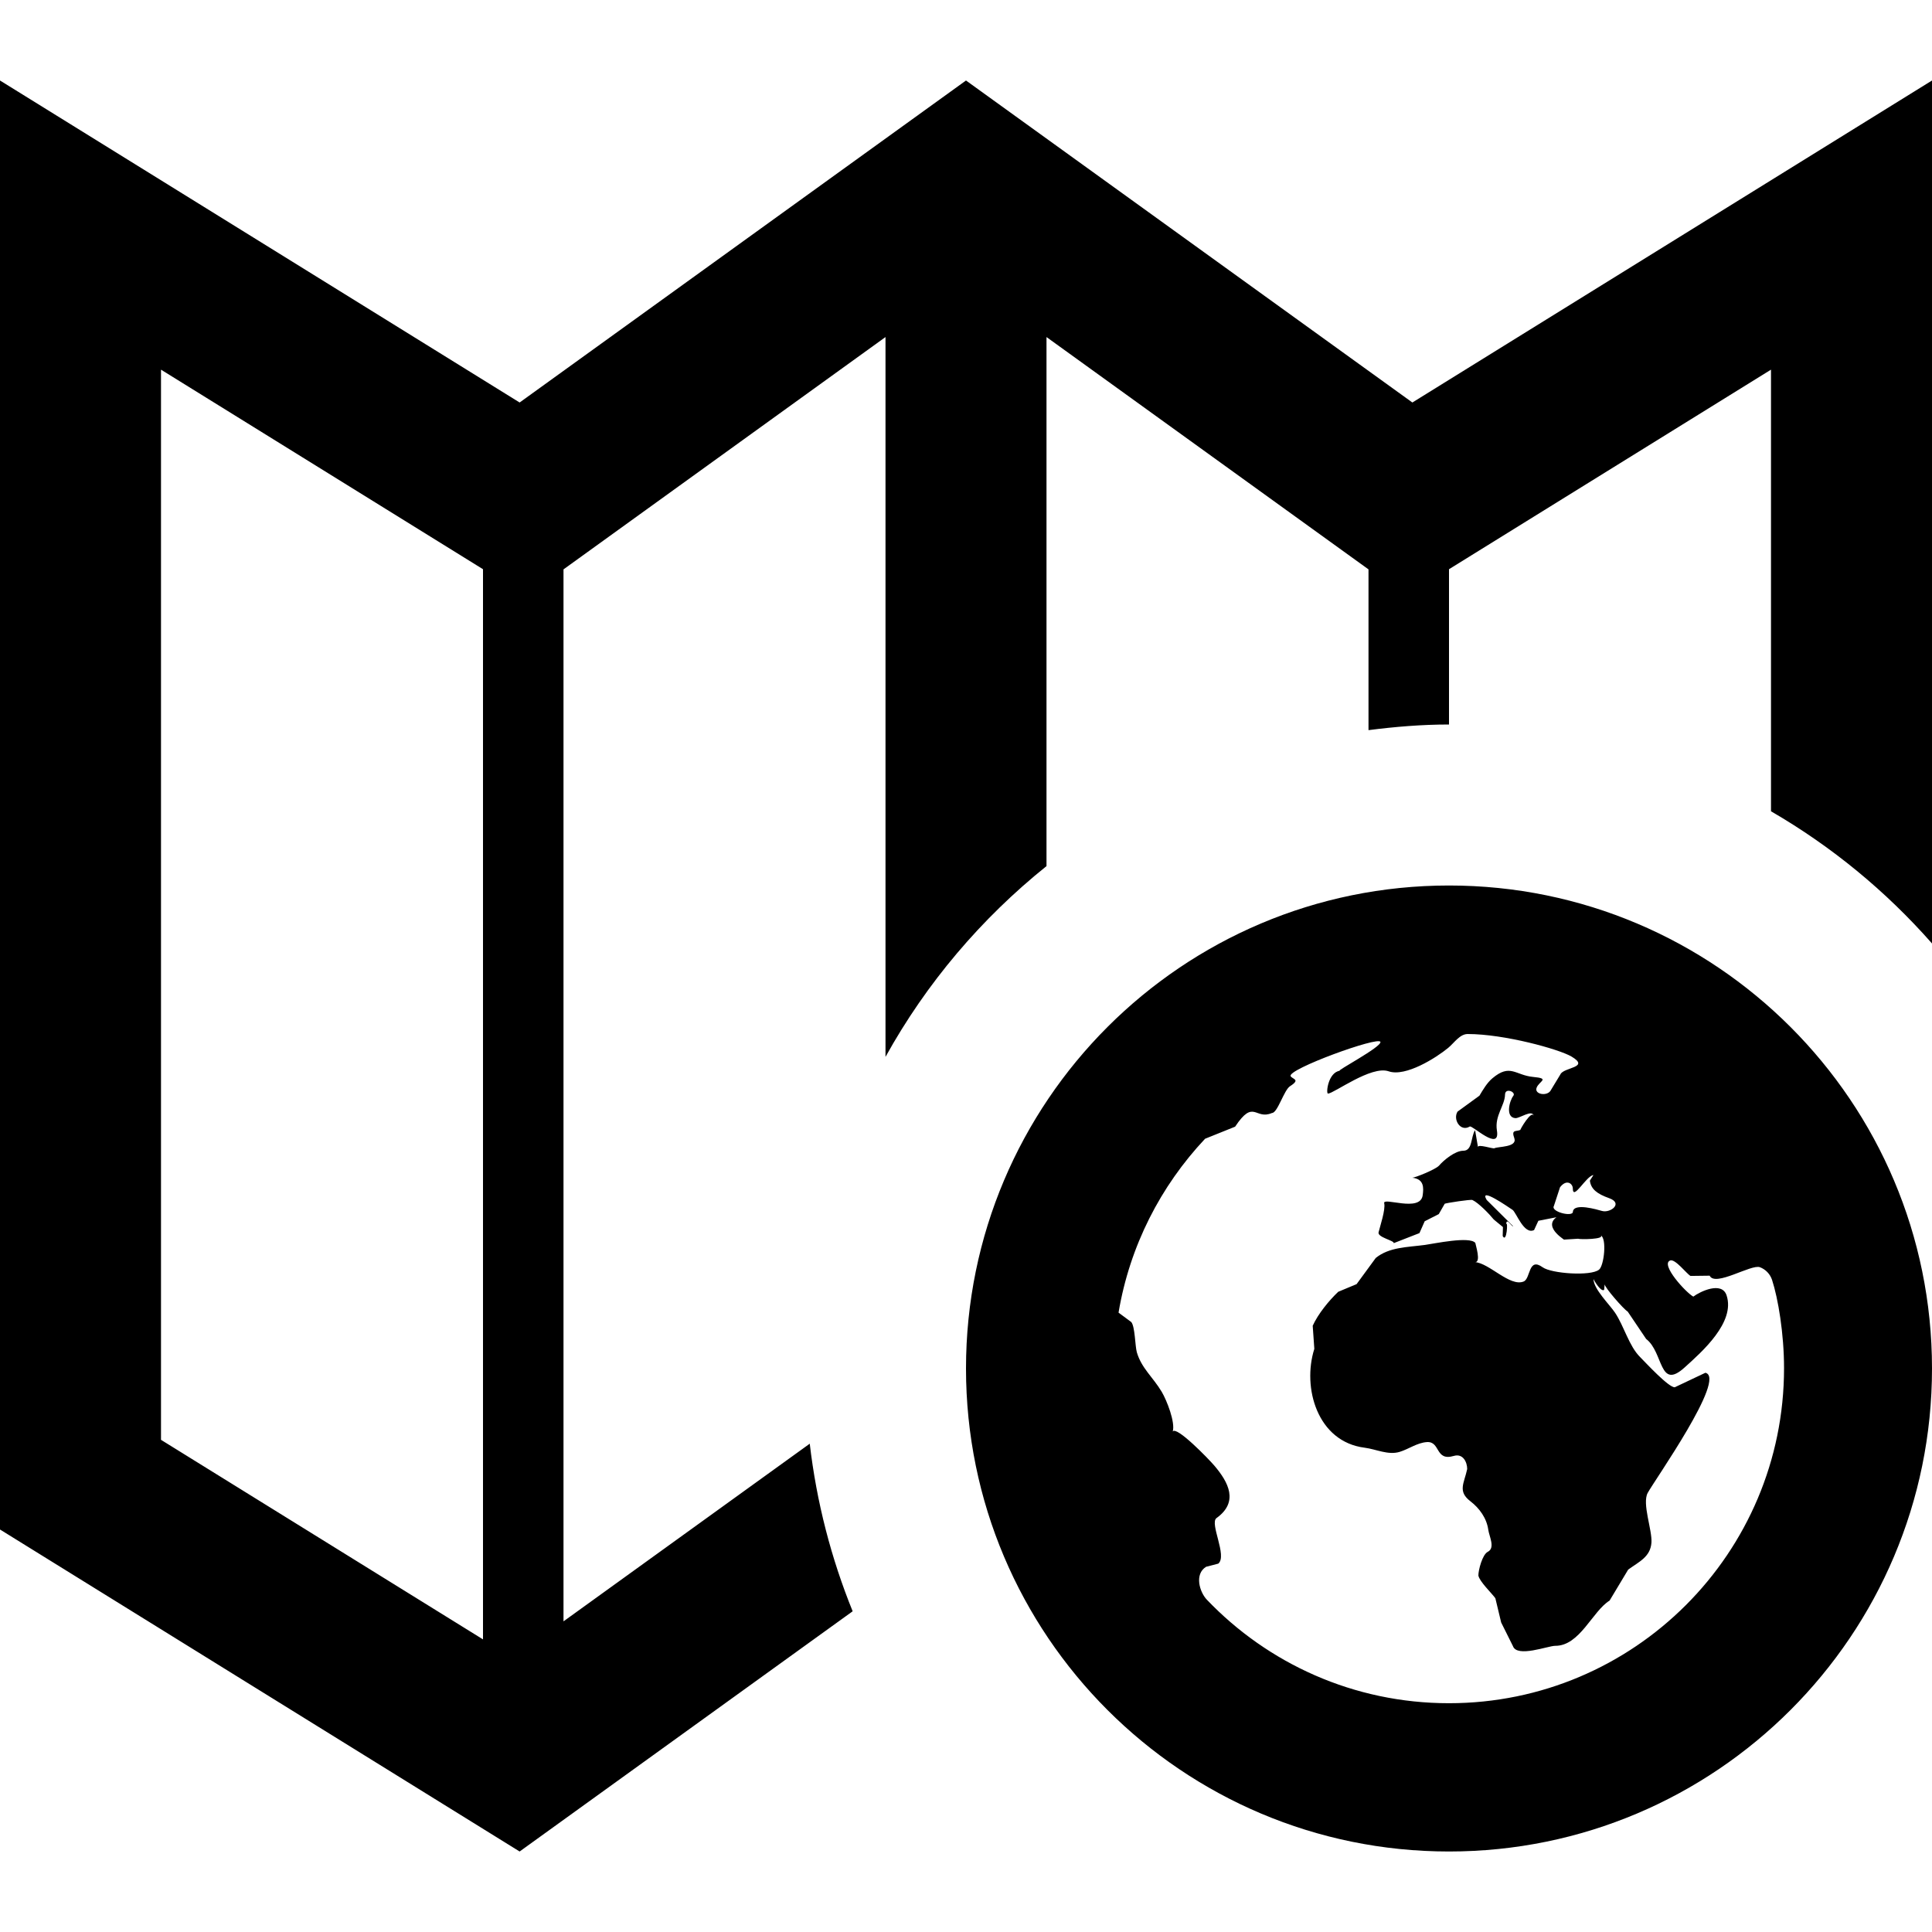
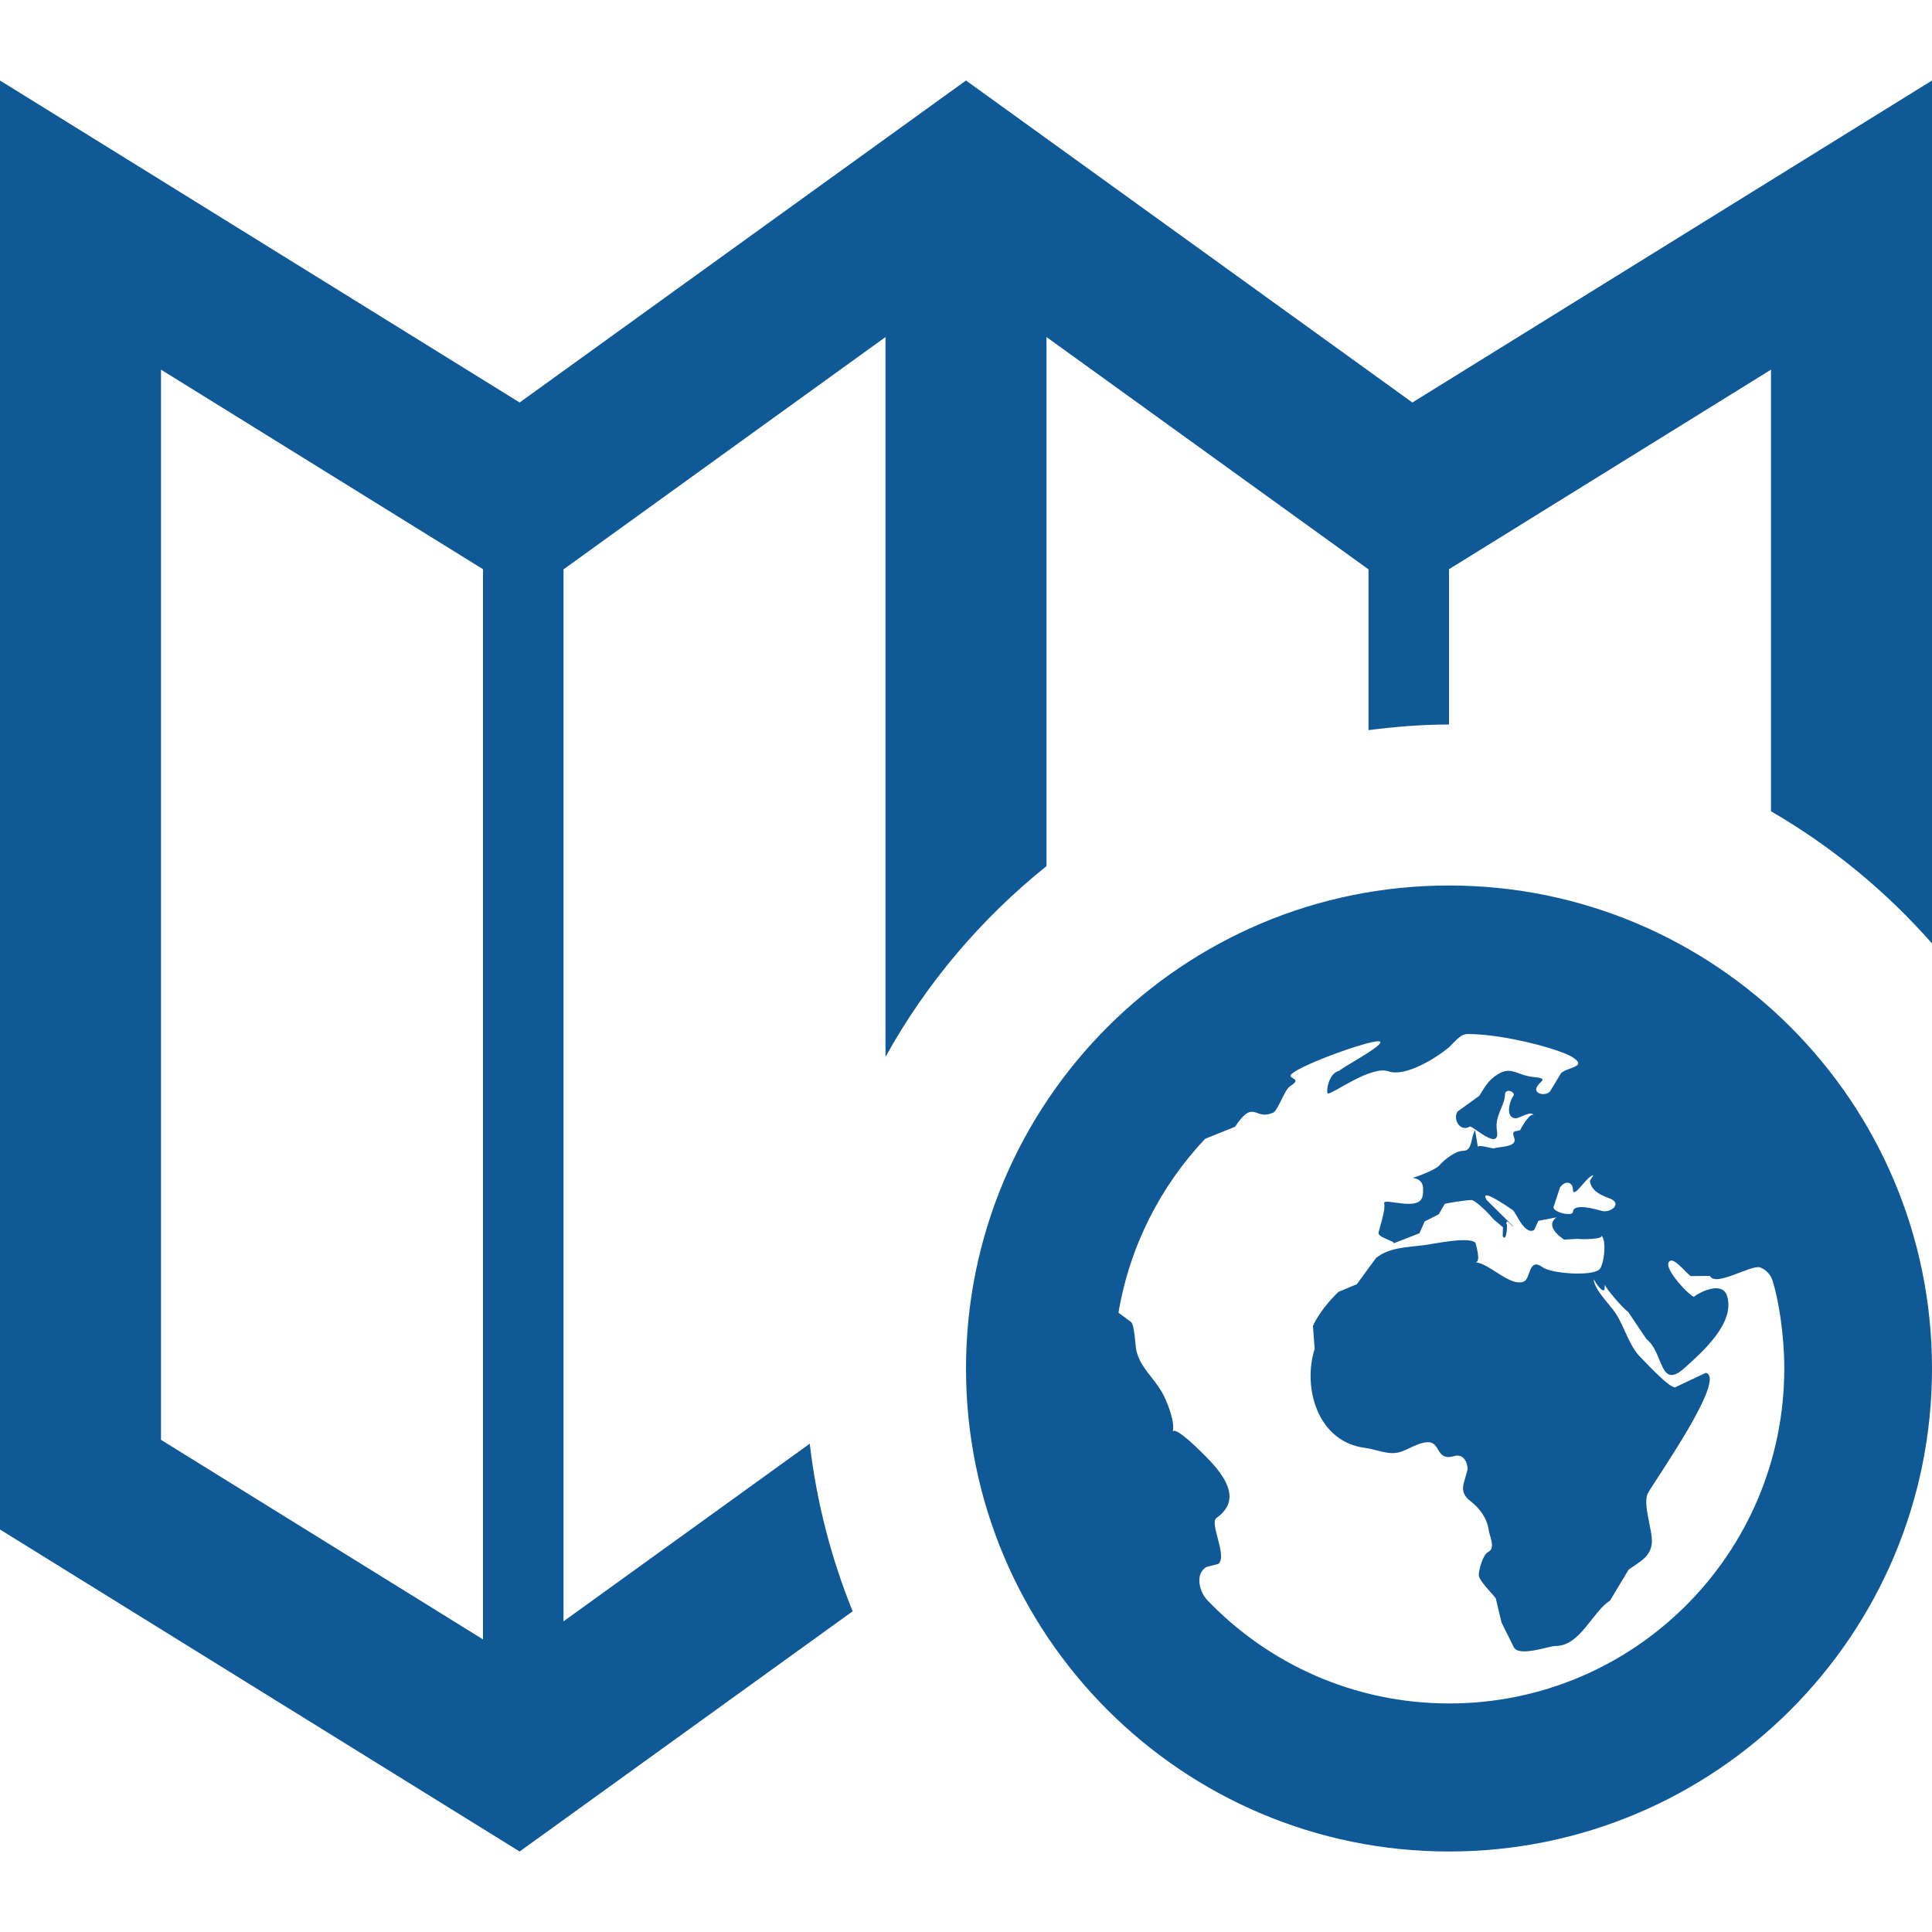
- <svg xmlns="http://www.w3.org/2000/svg" width="24" height="24" viewBox="0 0 24 24">
-   <path d="M18 11c-3.313 0-6 2.687-6 6s2.687 6 6 6 6-2.687 6-6-2.687-6-6-6zm-2.888 7.858c.28-.201.147-.446-.025-.649-.073-.086-.474-.5-.519-.426.034-.113-.073-.386-.137-.494-.108-.181-.251-.292-.309-.491-.022-.079-.022-.32-.069-.375l-.158-.117c.139-.828.522-1.572 1.075-2.16l.373-.15c.234-.352.247-.079.458-.17.07 0 .15-.289.226-.334.131-.084.031-.084.006-.123-.051-.083 1.096-.501 1.115-.426.016.063-.567.368-.503.358-.148.02-.176.286-.148.284.074-.002.537-.352.753-.277.211.073.591-.168.74-.291.075-.062.144-.172.242-.172.455 0 1.134.188 1.29.28.237.141-.102.131-.139.223l-.125.206c-.051.066-.199.038-.17-.041.03-.083.174-.115-.043-.135-.222-.021-.284-.17-.506.017-.067.056-.117.143-.161.216l-.272.198c-.06.096.035.256.152.185.031-.019.382.322.337.048-.029-.183.098-.307.101-.444.001-.091.14-.033.103.015-.048.061-.102.267.025.277.055.004.212-.115.23-.026-.026-.086-.177.176-.167.172-.054.024-.117-.01-.075.105.037.113-.204.1-.248.123-.018.01-.208-.057-.204-.014l-.036-.211c-.055.084-.029.256-.147.256-.101 0-.241.115-.301.185-.043.048-.305.153-.333.15.149.016.143.125.13.219-.03.216-.498.016-.478.098.019.079-.054.293-.07.362-.015.062.201.103.188.134l.32-.125.065-.147.175-.089.074-.129c.025-.01.323-.056.344-.046.075.034.213.177.265.242l.114.094-.003.111c.052.097.066-.2.044-.145 0-.095.07.035.086.024l-.329-.327c-.102-.171.272.091.321.123.047.032.142.314.268.251l.053-.115.225-.044c-.178.13.139.301.091.278l.177-.011c.028.011.332.007.283-.041.076.038.041.374-.022.425-.102.084-.591.049-.7-.029-.181-.131-.148.139-.236.176-.171.071-.429-.231-.609-.241.087.014.008-.223.008-.238-.07-.086-.51.009-.626.025-.217.029-.444.026-.611.162l-.238.325-.228.095c-.117.111-.251.276-.317.422l.02.287c-.153.483.038 1.154.625 1.228.143.018.29.095.434.052.115-.035.216-.113.339-.122.171-.011.1.241.335.172.114-.034.166.078.166.163-.038.178-.122.277.041.401.11.085.201.208.221.354.012.083.089.225-.006.273-.068.034-.118.23-.117.295.014.075.166.219.211.282l.072.301.146.293c.051.147.436-.003.525-.003.306.002.461-.429.676-.562l.231-.385c.135-.098.277-.157.289-.337.01-.156-.118-.482-.047-.615.085-.157.985-1.429.717-1.493l-.38.18c-.074.006-.357-.3-.431-.375-.139-.138-.199-.384-.312-.552-.066-.099-.267-.294-.267-.417.009.022.093.164.132.134l.007-.069c-.002.037.235.31.286.339l.229.34c.218.167.158.644.478.354.214-.193.633-.561.521-.896-.059-.178-.33-.047-.413.016-.089-.047-.415-.402-.287-.449.063-.022.202.164.252.192l.238-.003c.068.143.519-.147.625-.105.071.027.126.085.15.157.075.23.149.666.149 1.097 0 2.299-1.864 4.162-4.162 4.162-1.184 0-2.251-.494-3.008-1.286-.09-.094-.158-.318-.009-.409l.151-.039c.116-.096-.112-.501-.022-.566zm4.877-3.974c.18.064.016.188-.088.159-.057-.016-.352-.105-.362.01 0 .069-.28 0-.236-.072l.076-.232c.08-.105.157-.048.159.013 0 .163.165-.154.256-.165l-.044.069c.013.106.09.165.239.218zm-9.93 3.05l-3.059 2.207v-13.068l4-2.886v8.942c.507-.916 1.189-1.719 2-2.37v-6.572l4 2.886v1.997c.328-.042.661-.07 1-.07v-1.929l4-2.479v5.486c.754.437 1.428.992 2 1.642v-10.72l-6.455 4-5.545-4-5.545 4-6.455-4v18l6.455 4 4.137-2.984c-.266-.656-.448-1.354-.533-2.082zm-4.059 2.431l-4-2.479v-13.294l4 2.479v13.294z" />
+ <svg xmlns="http://www.w3.org/2000/svg" version="1.1" id="Layer_1" width="24" height="24" viewBox="0 0 24 24" overflow="visible" enable-background="new 0 0 24 24" xml:space="preserve">
+   <path fill="#105997" d="M18,11c-3.313,0-6,2.688-6,6s2.688,6,6,6s6-2.688,6-6S21.313,11,18,11z M15.111,18.857  c0.281-0.2,0.147-0.445-0.024-0.648c-0.073-0.086-0.474-0.5-0.519-0.426c0.033-0.113-0.073-0.387-0.137-0.494  c-0.108-0.182-0.252-0.292-0.31-0.491c-0.022-0.079-0.022-0.319-0.069-0.375l-0.158-0.116c0.14-0.828,0.522-1.572,1.076-2.16  l0.372-0.15c0.234-0.352,0.247-0.079,0.458-0.17c0.07,0,0.15-0.289,0.227-0.334c0.131-0.084,0.031-0.084,0.006-0.123  c-0.051-0.083,1.096-0.501,1.115-0.426c0.016,0.063-0.567,0.367-0.504,0.357c-0.147,0.02-0.176,0.286-0.147,0.284  c0.073-0.002,0.537-0.353,0.753-0.276c0.211,0.072,0.591-0.168,0.74-0.291c0.074-0.063,0.144-0.173,0.242-0.173  c0.455,0,1.134,0.188,1.289,0.28c0.237,0.141-0.102,0.131-0.139,0.223l-0.125,0.207c-0.051,0.065-0.199,0.037-0.17-0.041  c0.03-0.084,0.174-0.115-0.043-0.136c-0.222-0.021-0.283-0.17-0.506,0.017c-0.066,0.057-0.117,0.144-0.161,0.217l-0.272,0.197  c-0.06,0.097,0.035,0.256,0.152,0.186c0.031-0.02,0.383,0.322,0.338,0.048c-0.029-0.183,0.098-0.308,0.1-0.444  c0.002-0.091,0.141-0.033,0.104,0.016c-0.048,0.061-0.102,0.267,0.025,0.277c0.055,0.004,0.212-0.115,0.23-0.026  c-0.027-0.087-0.178,0.176-0.168,0.172c-0.054,0.024-0.117-0.011-0.074,0.104c0.037,0.113-0.205,0.101-0.248,0.123  c-0.019,0.01-0.209-0.057-0.205-0.014l-0.035-0.211c-0.055,0.084-0.029,0.256-0.147,0.256c-0.101,0-0.241,0.115-0.301,0.186  c-0.043,0.047-0.306,0.152-0.333,0.149c0.148,0.017,0.143,0.125,0.13,0.22c-0.03,0.215-0.498,0.016-0.478,0.098  c0.019,0.078-0.055,0.293-0.07,0.361c-0.016,0.063,0.201,0.104,0.188,0.135l0.32-0.125l0.065-0.147l0.175-0.089l0.074-0.129  c0.025-0.01,0.322-0.057,0.344-0.046c0.075,0.034,0.213,0.177,0.266,0.241l0.113,0.095l-0.003,0.11  c0.052,0.098,0.065-0.199,0.044-0.145c0-0.095,0.07,0.035,0.086,0.023l-0.329-0.326c-0.102-0.172,0.272,0.091,0.321,0.123  c0.047,0.031,0.143,0.313,0.268,0.251l0.053-0.115l0.226-0.044c-0.178,0.13,0.14,0.301,0.091,0.277l0.178-0.01  c0.027,0.01,0.332,0.006,0.283-0.041c0.075,0.037,0.04,0.373-0.023,0.424c-0.102,0.084-0.59,0.049-0.699-0.028  c-0.182-0.132-0.148,0.139-0.236,0.176c-0.171,0.071-0.429-0.231-0.609-0.241c0.088,0.014,0.009-0.223,0.009-0.238  c-0.07-0.086-0.511,0.01-0.626,0.025c-0.217,0.029-0.444,0.026-0.611,0.162l-0.238,0.325l-0.228,0.095  c-0.117,0.111-0.251,0.276-0.317,0.422l0.021,0.287c-0.153,0.483,0.038,1.154,0.625,1.229c0.144,0.018,0.29,0.095,0.435,0.052  c0.114-0.035,0.215-0.113,0.338-0.122c0.172-0.012,0.101,0.241,0.336,0.172c0.113-0.034,0.166,0.078,0.166,0.163  c-0.039,0.178-0.123,0.276,0.041,0.401c0.109,0.084,0.2,0.207,0.221,0.354c0.012,0.083,0.089,0.225-0.006,0.273  c-0.068,0.033-0.119,0.229-0.117,0.295c0.014,0.074,0.166,0.219,0.211,0.281l0.072,0.302l0.146,0.293  c0.052,0.146,0.437-0.003,0.524-0.003c0.307,0.002,0.461-0.43,0.677-0.563l0.231-0.385c0.135-0.098,0.276-0.157,0.289-0.337  c0.01-0.156-0.119-0.481-0.048-0.615c0.085-0.157,0.985-1.429,0.718-1.493l-0.381,0.18c-0.074,0.007-0.356-0.299-0.431-0.375  c-0.14-0.138-0.199-0.383-0.312-0.551c-0.066-0.1-0.268-0.295-0.268-0.418c0.01,0.022,0.094,0.164,0.132,0.135l0.007-0.069  c-0.002,0.037,0.235,0.31,0.287,0.339l0.229,0.34c0.218,0.167,0.158,0.645,0.478,0.354c0.214-0.192,0.634-0.561,0.521-0.896  c-0.06-0.178-0.33-0.047-0.413,0.017c-0.09-0.047-0.415-0.402-0.287-0.449c0.063-0.022,0.202,0.164,0.252,0.191l0.238-0.002  c0.068,0.143,0.519-0.147,0.625-0.105c0.07,0.027,0.125,0.085,0.15,0.156c0.074,0.23,0.148,0.666,0.148,1.098  c0,2.299-1.864,4.162-4.162,4.162c-1.184,0-2.251-0.494-3.008-1.286c-0.09-0.095-0.158-0.317-0.01-0.409l0.151-0.039  C15.25,19.328,15.021,18.923,15.111,18.857L15.111,18.857z M19.988,14.884c0.181,0.064,0.017,0.188-0.088,0.159  c-0.057-0.016-0.352-0.105-0.361,0.01c0,0.069-0.28,0-0.236-0.072l0.076-0.231c0.08-0.104,0.157-0.048,0.159,0.013  c0,0.163,0.165-0.154,0.256-0.164l-0.044,0.068C19.764,14.771,19.84,14.831,19.988,14.884z M10.059,17.934L7,20.141V7.073l4-2.886  v8.942c0.507-0.916,1.189-1.719,2-2.37V4.187l4,2.886V9.07C17.328,9.028,17.661,9,18,9V7.071l4-2.479v5.486  c0.754,0.437,1.428,0.992,2,1.642V1l-6.455,4L12,1L6.455,5L0,1v18l6.455,4l4.137-2.984C10.326,19.359,10.144,18.662,10.059,17.934z   M6,20.365l-4-2.479V4.592l4,2.479V20.365z" />
</svg>
